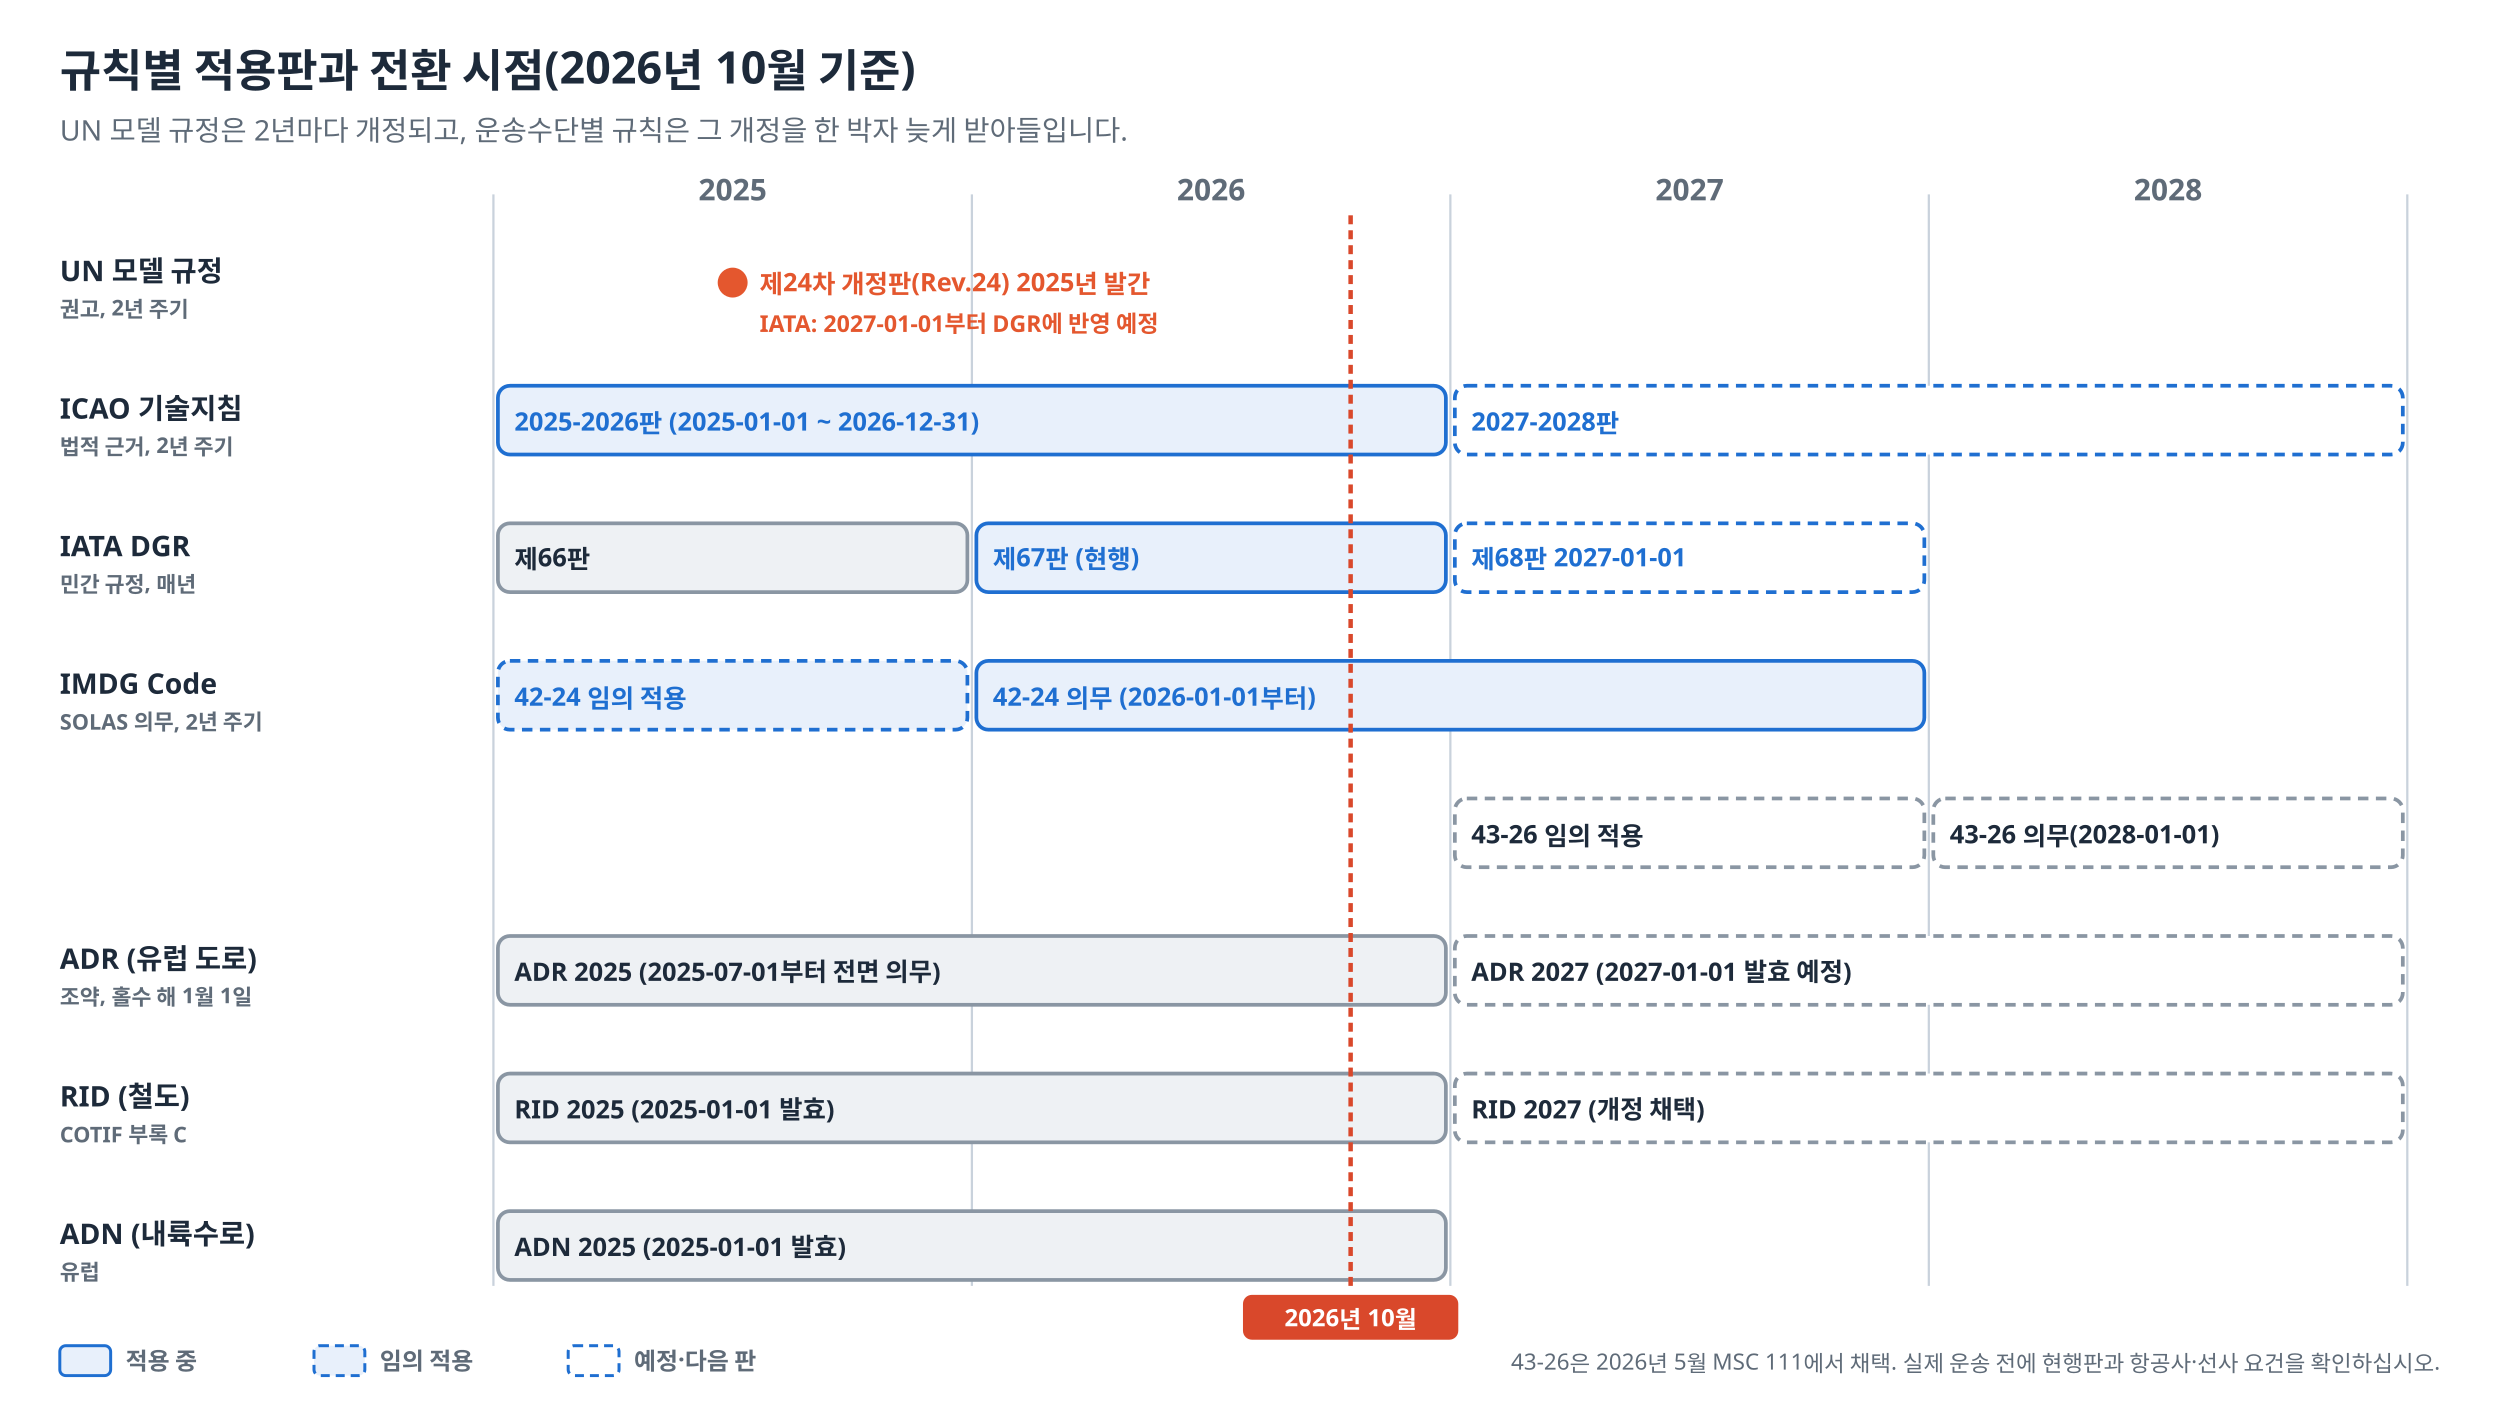
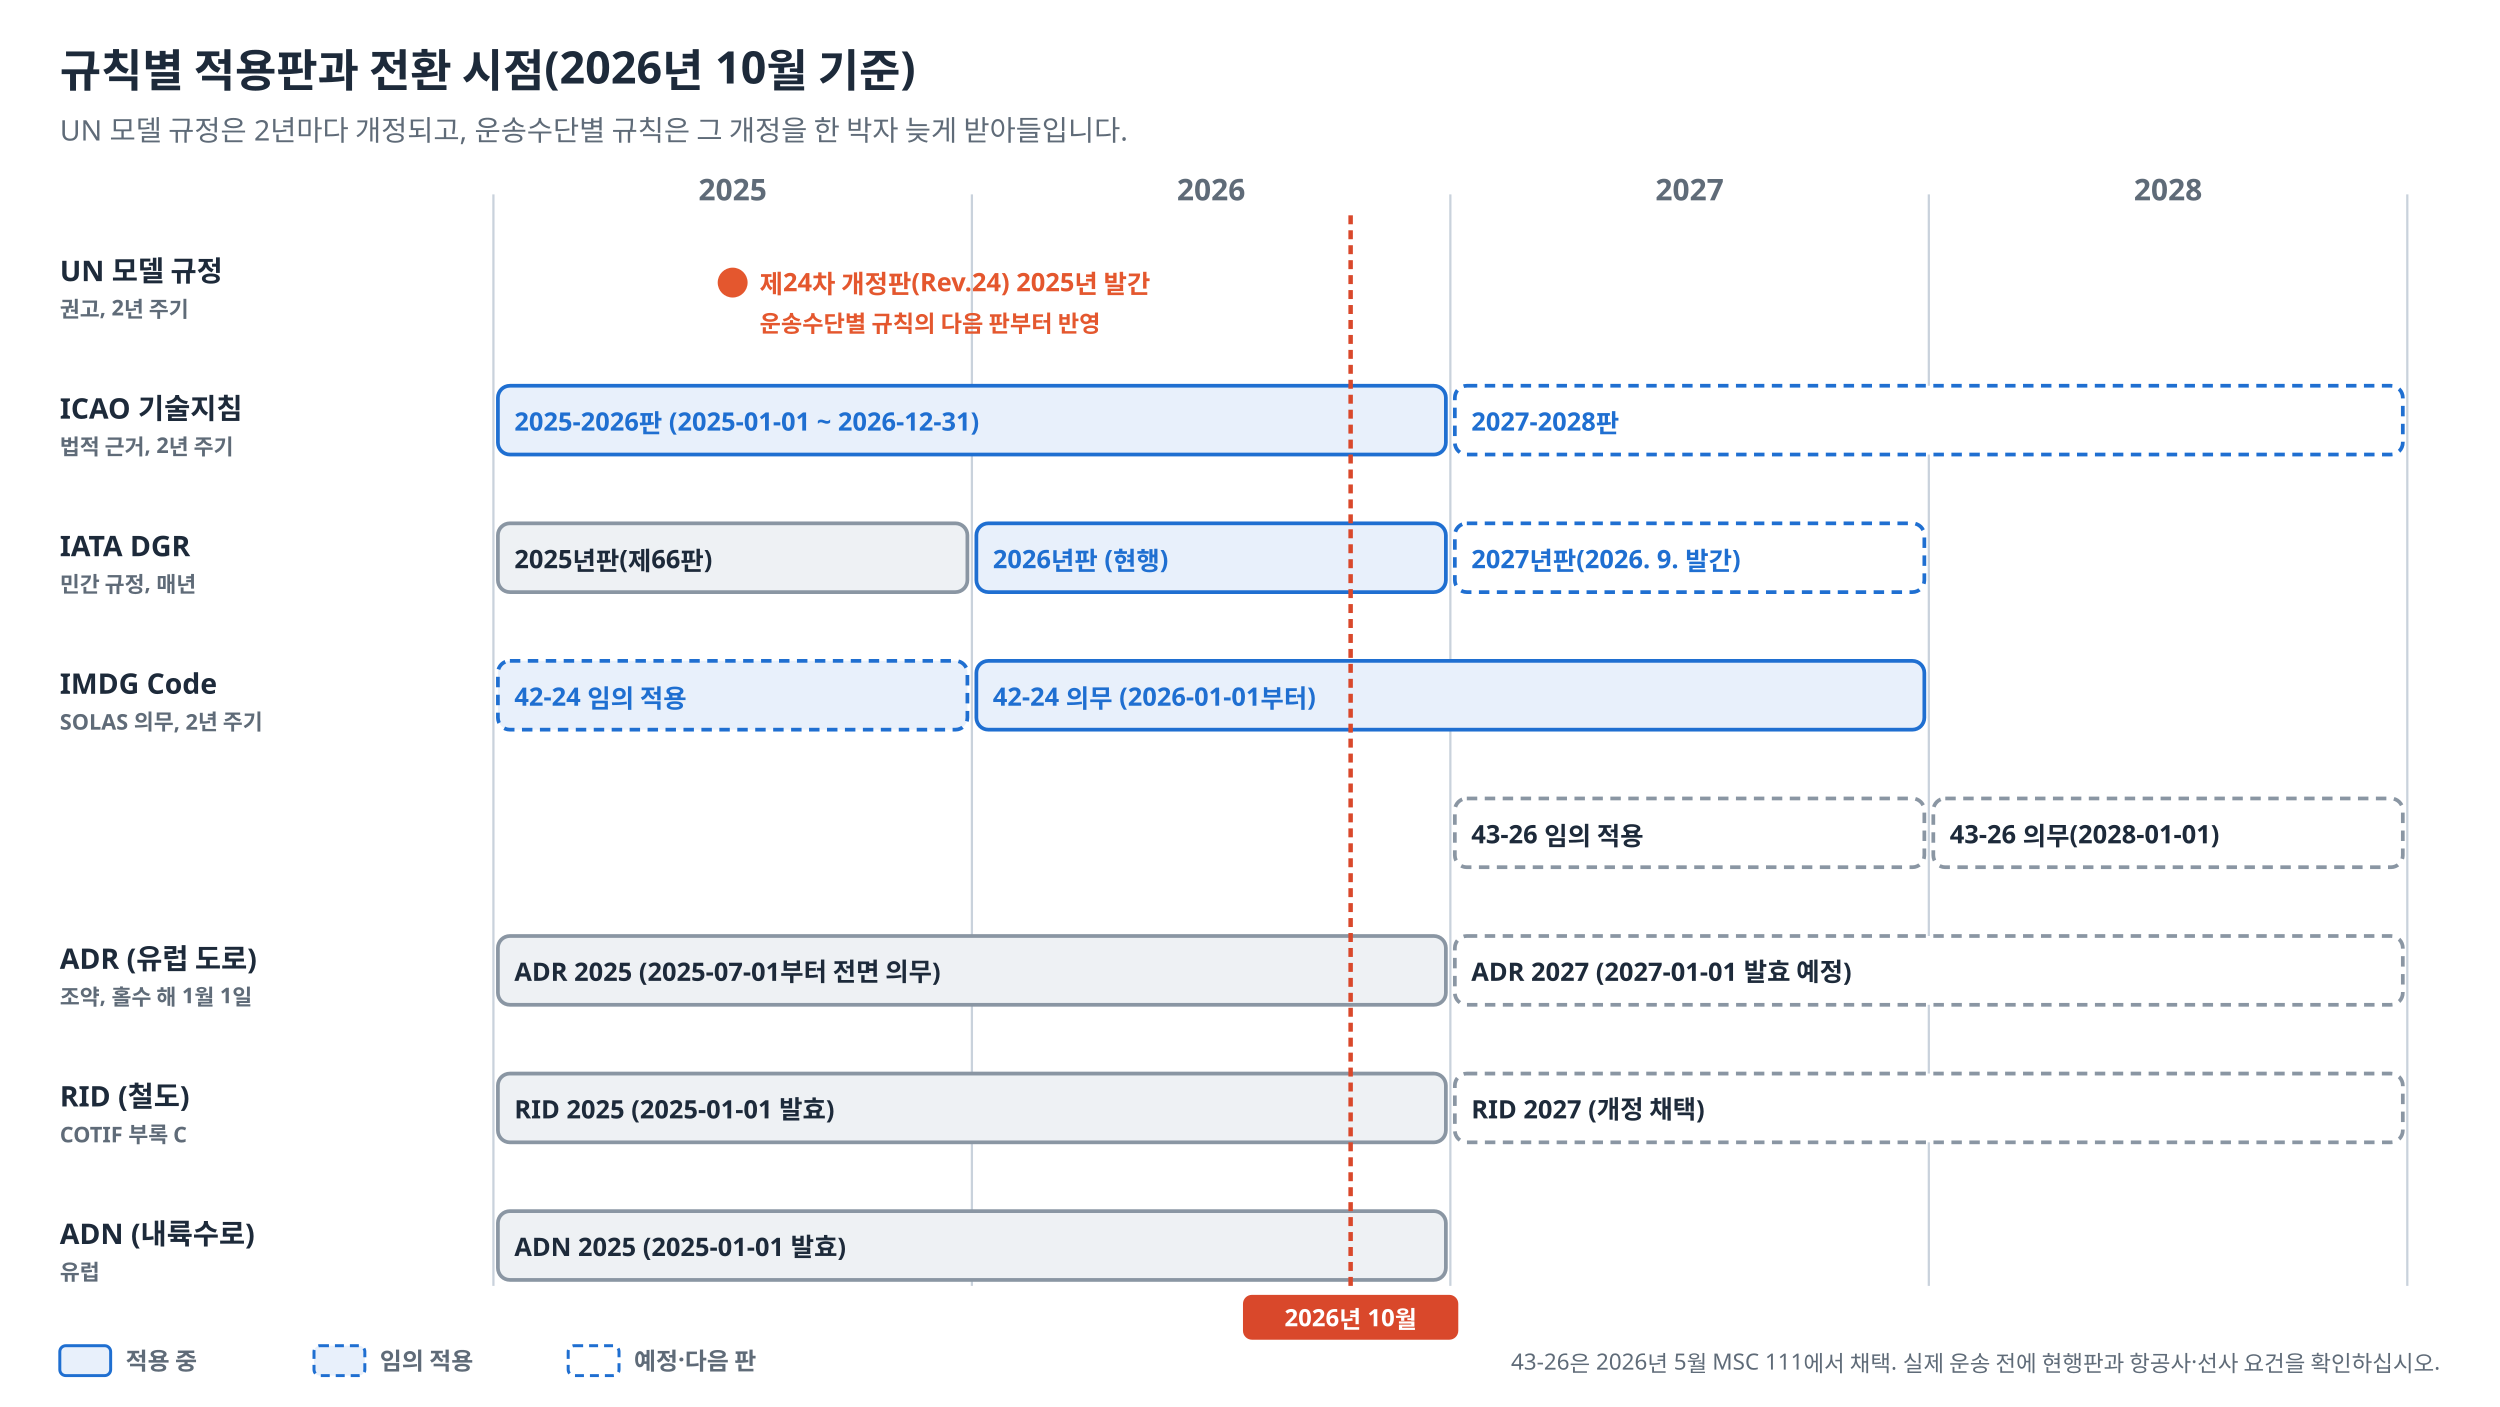
<svg xmlns="http://www.w3.org/2000/svg" viewBox="0 0 1672 941" width="1672" height="941" font-family="Pretendard, 'Noto Sans KR', 'Malgun Gothic', 'Apple SD Gothic Neo', sans-serif">
  <defs>
    <marker id="a-red" viewBox="0 0 10 10" refX="8" refY="5" markerWidth="7" markerHeight="7" orient="auto-start-reverse">
      <path d="M0 0 10 5 0 10z" fill="#d9482b" />
    </marker>
    <marker id="a-blue" viewBox="0 0 10 10" refX="8" refY="5" markerWidth="7" markerHeight="7" orient="auto-start-reverse">
      <path d="M0 0 10 5 0 10z" fill="#1f6fd1" />
    </marker>
    <marker id="a-green" viewBox="0 0 10 10" refX="8" refY="5" markerWidth="7" markerHeight="7" orient="auto-start-reverse">
      <path d="M0 0 10 5 0 10z" fill="#1f8a5b" />
    </marker>
    <marker id="a-ink" viewBox="0 0 10 10" refX="8" refY="5" markerWidth="7" markerHeight="7" orient="auto-start-reverse">
      <path d="M0 0 10 5 0 10z" fill="#1d2a3a" />
    </marker>
    <marker id="a-grey" viewBox="0 0 10 10" refX="8" refY="5" markerWidth="7" markerHeight="7" orient="auto-start-reverse">
      <path d="M0 0 10 5 0 10z" fill="#8a96a3" />
    </marker>
    <marker id="a-orange" viewBox="0 0 10 10" refX="8" refY="5" markerWidth="7" markerHeight="7" orient="auto-start-reverse">
      <path d="M0 0 10 5 0 10z" fill="#e4572e" />
    </marker>
    <marker id="a-amber" viewBox="0 0 10 10" refX="8" refY="5" markerWidth="7" markerHeight="7" orient="auto-start-reverse">
      <path d="M0 0 10 5 0 10z" fill="#c98a00" />
    </marker>
    <marker id="a-sub" viewBox="0 0 10 10" refX="8" refY="5" markerWidth="7" markerHeight="7" orient="auto-start-reverse">
      <path d="M0 0 10 5 0 10z" fill="#5f6b78" />
    </marker>
  </defs>
  <rect width="1672" height="941" fill="#ffffff" />
  <text x="40.0" y="58.0" font-size="30" font-weight="800" fill="#1d2a3a" text-anchor="start">규칙별 적용판과 전환 시점(2026년 10월 기준)</text>
  <text x="40.0" y="94.0" font-size="19" font-weight="500" fill="#5f6b78" text-anchor="start">UN 모델 규정은 2년마다 개정되고, 운송수단별 규칙은 그 개정을 한 박자 늦게 받아들입니다.</text>
  <line x1="330.0" y1="130.0" x2="330.0" y2="860.0" stroke="#c9d2dc" stroke-width="1.5" />
  <text x="490.0" y="134.0" font-size="20" font-weight="800" fill="#5f6b78" text-anchor="middle">2025</text>
  <line x1="650.0" y1="130.0" x2="650.0" y2="860.0" stroke="#c9d2dc" stroke-width="1.5" />
  <text x="810.0" y="134.0" font-size="20" font-weight="800" fill="#5f6b78" text-anchor="middle">2026</text>
  <line x1="970.0" y1="130.0" x2="970.0" y2="860.0" stroke="#c9d2dc" stroke-width="1.5" />
  <text x="1130.0" y="134.0" font-size="20" font-weight="800" fill="#5f6b78" text-anchor="middle">2027</text>
  <line x1="1290.0" y1="130.0" x2="1290.0" y2="860.0" stroke="#c9d2dc" stroke-width="1.5" />
  <text x="1450.0" y="134.0" font-size="20" font-weight="800" fill="#5f6b78" text-anchor="middle">2028</text>
  <line x1="1610.0" y1="130.0" x2="1610.0" y2="860.0" stroke="#c9d2dc" stroke-width="1.5" />
  <text x="40.0" y="188.0" font-size="19" font-weight="800" fill="#1d2a3a" text-anchor="start">UN 모델 규정</text>
  <text x="40.0" y="212.0" font-size="14.5" font-weight="600" fill="#5f6b78" text-anchor="start">권고, 2년 주기</text>
  <circle cx="490.0" cy="189.0" r="10.0" fill="#e4572e" stroke="none" stroke-width="2" />
  <text x="508.0" y="196.0" font-size="17" font-weight="800" fill="#e4572e" text-anchor="start">제24차 개정판(Rev.24) 2025년 발간</text>
-   <text x="508.0" y="222.0" font-size="15.5" font-weight="700" fill="#e4572e" text-anchor="start">IATA: 2027-01-01부터 DGR에 반영 예정</text>
+   <text x="508.0" y="222.0" font-size="15.5" font-weight="700" fill="#e4572e" text-anchor="start">운송수단별 규칙의 다음 판부터 반영</text>
  <text x="40.0" y="280.0" font-size="19" font-weight="800" fill="#1d2a3a" text-anchor="start">ICAO 기술지침</text>
  <text x="40.0" y="304.0" font-size="14.5" font-weight="600" fill="#5f6b78" text-anchor="start">법적 근거, 2년 주기</text>
  <rect x="333.0" y="258.0" width="634.0" height="46.0" fill="#e8f0fb" stroke="#1f6fd1" stroke-width="2.5" rx="8" />
  <text x="344.0" y="288.0" font-size="17" font-weight="800" fill="#1f6fd1" text-anchor="start">2025-2026판 (2025-01-01 ~ 2026-12-31)</text>
  <rect x="973.0" y="258.0" width="634.0" height="46.0" fill="#ffffff" stroke="#1f6fd1" stroke-width="2.5" rx="8" stroke-dasharray="7 5" />
  <text x="984.0" y="288.0" font-size="17" font-weight="800" fill="#1f6fd1" text-anchor="start">2027-2028판</text>
  <text x="40.0" y="372.0" font-size="19" font-weight="800" fill="#1d2a3a" text-anchor="start">IATA DGR</text>
  <text x="40.0" y="396.0" font-size="14.5" font-weight="600" fill="#5f6b78" text-anchor="start">민간 규정, 매년</text>
  <rect x="333.0" y="350.0" width="314.0" height="46.0" fill="#eef1f4" stroke="#8a96a3" stroke-width="2.5" rx="8" />
-   <text x="344.0" y="380.0" font-size="17" font-weight="800" fill="#1d2a3a" text-anchor="start">제66판</text>
+   <text x="344.0" y="380.0" font-size="17" font-weight="800" fill="#1d2a3a" text-anchor="start">2025년판(제66판)</text>
  <rect x="653.0" y="350.0" width="314.0" height="46.0" fill="#e8f0fb" stroke="#1f6fd1" stroke-width="2.5" rx="8" />
-   <text x="664.0" y="380.0" font-size="17" font-weight="800" fill="#1f6fd1" text-anchor="start">제67판 (현행)</text>
+   <text x="664.0" y="380.0" font-size="17" font-weight="800" fill="#1f6fd1" text-anchor="start">2026년판 (현행)</text>
  <rect x="973.0" y="350.0" width="314.0" height="46.0" fill="#ffffff" stroke="#1f6fd1" stroke-width="2.5" rx="8" stroke-dasharray="7 5" />
-   <text x="984.0" y="380.0" font-size="17" font-weight="800" fill="#1f6fd1" text-anchor="start">제68판 2027-01-01</text>
+   <text x="984.0" y="380.0" font-size="17" font-weight="800" fill="#1f6fd1" text-anchor="start">2027년판(2026. 9. 발간)</text>
  <text x="40.0" y="464.0" font-size="19" font-weight="800" fill="#1d2a3a" text-anchor="start">IMDG Code</text>
  <text x="40.0" y="488.0" font-size="14.5" font-weight="600" fill="#5f6b78" text-anchor="start">SOLAS 의무, 2년 주기</text>
  <rect x="333.0" y="442.0" width="314.0" height="46.0" fill="#e8f0fb" stroke="#1f6fd1" stroke-width="2.5" rx="8" stroke-dasharray="7 5" />
  <text x="344.0" y="472.0" font-size="17" font-weight="800" fill="#1f6fd1" text-anchor="start">42-24 임의 적용</text>
  <rect x="653.0" y="442.0" width="634.0" height="46.0" fill="#e8f0fb" stroke="#1f6fd1" stroke-width="2.5" rx="8" />
  <text x="664.0" y="472.0" font-size="17" font-weight="800" fill="#1f6fd1" text-anchor="start">42-24 의무 (2026-01-01부터)</text>
  <text x="40.0" y="556.0" font-size="19" font-weight="800" fill="#1d2a3a" text-anchor="start" />
  <text x="40.0" y="580.0" font-size="14.5" font-weight="600" fill="#5f6b78" text-anchor="start" />
  <rect x="973.0" y="534.0" width="314.0" height="46.0" fill="#ffffff" stroke="#8a96a3" stroke-width="2.5" rx="8" stroke-dasharray="7 5" />
  <text x="984.0" y="564.0" font-size="17" font-weight="800" fill="#1d2a3a" text-anchor="start">43-26 임의 적용</text>
  <rect x="1293.0" y="534.0" width="314.0" height="46.0" fill="#ffffff" stroke="#8a96a3" stroke-width="2.5" rx="8" stroke-dasharray="7 5" />
  <text x="1304.0" y="564.0" font-size="17" font-weight="800" fill="#1d2a3a" text-anchor="start">43-26 의무(2028-01-01)</text>
  <text x="40.0" y="648.0" font-size="19" font-weight="800" fill="#1d2a3a" text-anchor="start">ADR (유럽 도로)</text>
  <text x="40.0" y="672.0" font-size="14.5" font-weight="600" fill="#5f6b78" text-anchor="start">조약, 홀수 해 1월 1일</text>
  <rect x="333.0" y="626.0" width="634.0" height="46.0" fill="#eef1f4" stroke="#8a96a3" stroke-width="2.5" rx="8" />
  <text x="344.0" y="656.0" font-size="17" font-weight="800" fill="#1d2a3a" text-anchor="start">ADR 2025 (2025-07-01부터 전면 의무)</text>
  <rect x="973.0" y="626.0" width="634.0" height="46.0" fill="#ffffff" stroke="#8a96a3" stroke-width="2.5" rx="8" stroke-dasharray="7 5" />
  <text x="984.0" y="656.0" font-size="17" font-weight="800" fill="#1d2a3a" text-anchor="start">ADR 2027 (2027-01-01 발효 예정)</text>
  <text x="40.0" y="740.0" font-size="19" font-weight="800" fill="#1d2a3a" text-anchor="start">RID (철도)</text>
  <text x="40.0" y="764.0" font-size="14.5" font-weight="600" fill="#5f6b78" text-anchor="start">COTIF 부록 C</text>
  <rect x="333.0" y="718.0" width="634.0" height="46.0" fill="#eef1f4" stroke="#8a96a3" stroke-width="2.5" rx="8" />
  <text x="344.0" y="748.0" font-size="17" font-weight="800" fill="#1d2a3a" text-anchor="start">RID 2025 (2025-01-01 발효)</text>
  <rect x="973.0" y="718.0" width="634.0" height="46.0" fill="#ffffff" stroke="#8a96a3" stroke-width="2.5" rx="8" stroke-dasharray="7 5" />
  <text x="984.0" y="748.0" font-size="17" font-weight="800" fill="#1d2a3a" text-anchor="start">RID 2027 (개정 채택)</text>
  <text x="40.0" y="832.0" font-size="19" font-weight="800" fill="#1d2a3a" text-anchor="start">ADN (내륙수로)</text>
  <text x="40.0" y="856.0" font-size="14.5" font-weight="600" fill="#5f6b78" text-anchor="start">유럽</text>
  <rect x="333.0" y="810.0" width="634.0" height="46.0" fill="#eef1f4" stroke="#8a96a3" stroke-width="2.5" rx="8" />
  <text x="344.0" y="840.0" font-size="17" font-weight="800" fill="#1d2a3a" text-anchor="start">ADN 2025 (2025-01-01 발효)</text>
  <line x1="903.3" y1="144.0" x2="903.3" y2="860.0" stroke="#d9482b" stroke-width="3" stroke-dasharray="6 4" />
  <rect x="831.3" y="866.0" width="144.0" height="30.0" fill="#d9482b" stroke="none" stroke-width="0" rx="6" />
  <text x="903.3" y="887.0" font-size="16" font-weight="800" fill="#ffffff" text-anchor="middle">2026년 10월</text>
  <rect x="40.0" y="900.0" width="34.0" height="20.0" fill="#e8f0fb" stroke="#1f6fd1" stroke-width="2" rx="4" />
  <text x="84.0" y="916.0" font-size="16" font-weight="600" fill="#5f6b78" text-anchor="start">적용 중</text>
  <rect x="210.0" y="900.0" width="34.0" height="20.0" fill="#e8f0fb" stroke="#1f6fd1" stroke-width="2" rx="4" stroke-dasharray="6 4" />
  <text x="254.0" y="916.0" font-size="16" font-weight="600" fill="#5f6b78" text-anchor="start">임의 적용</text>
  <rect x="380.0" y="900.0" width="34.0" height="20.0" fill="#fff" stroke="#1f6fd1" stroke-width="2" rx="4" stroke-dasharray="6 4" />
  <text x="424.0" y="916.0" font-size="16" font-weight="600" fill="#5f6b78" text-anchor="start">예정·다음 판</text>
  <text x="1632.0" y="916.0" font-size="15" font-weight="500" fill="#5f6b78" text-anchor="end">43-26은 2026년 5월 MSC 111에서 채택. 실제 운송 전에 현행판과 항공사·선사 요건을 확인하십시오.</text>
</svg>
